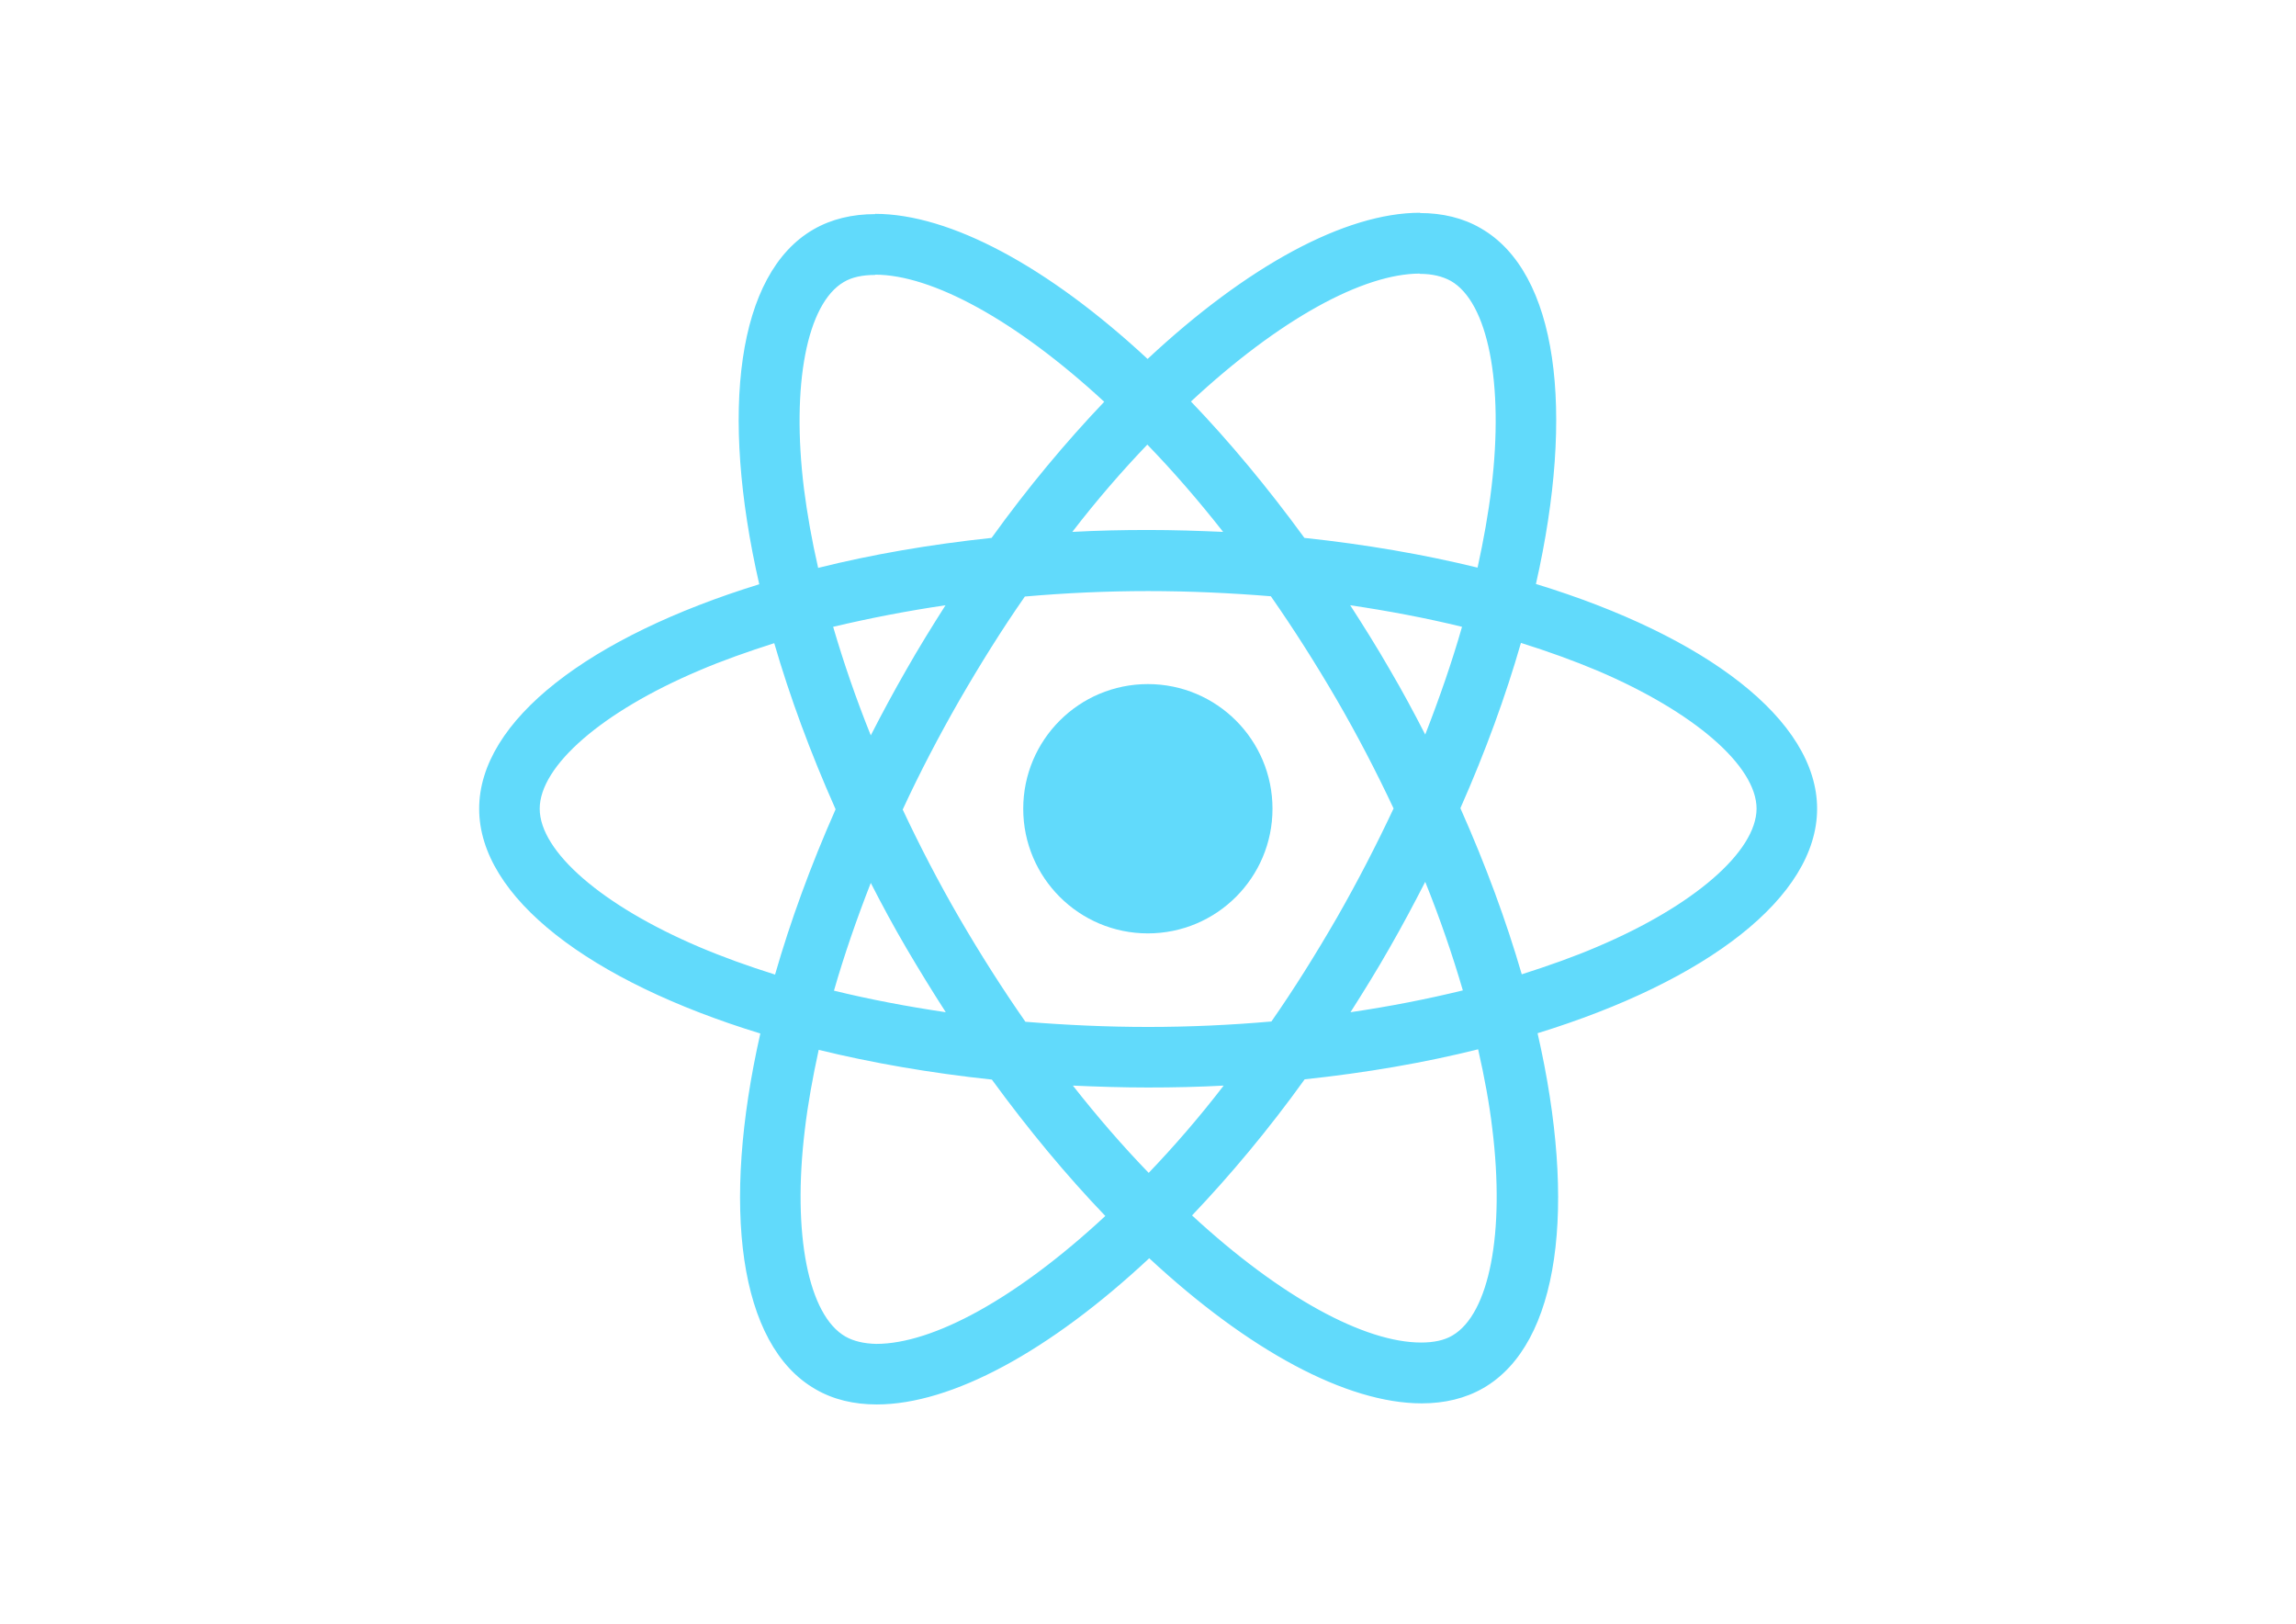
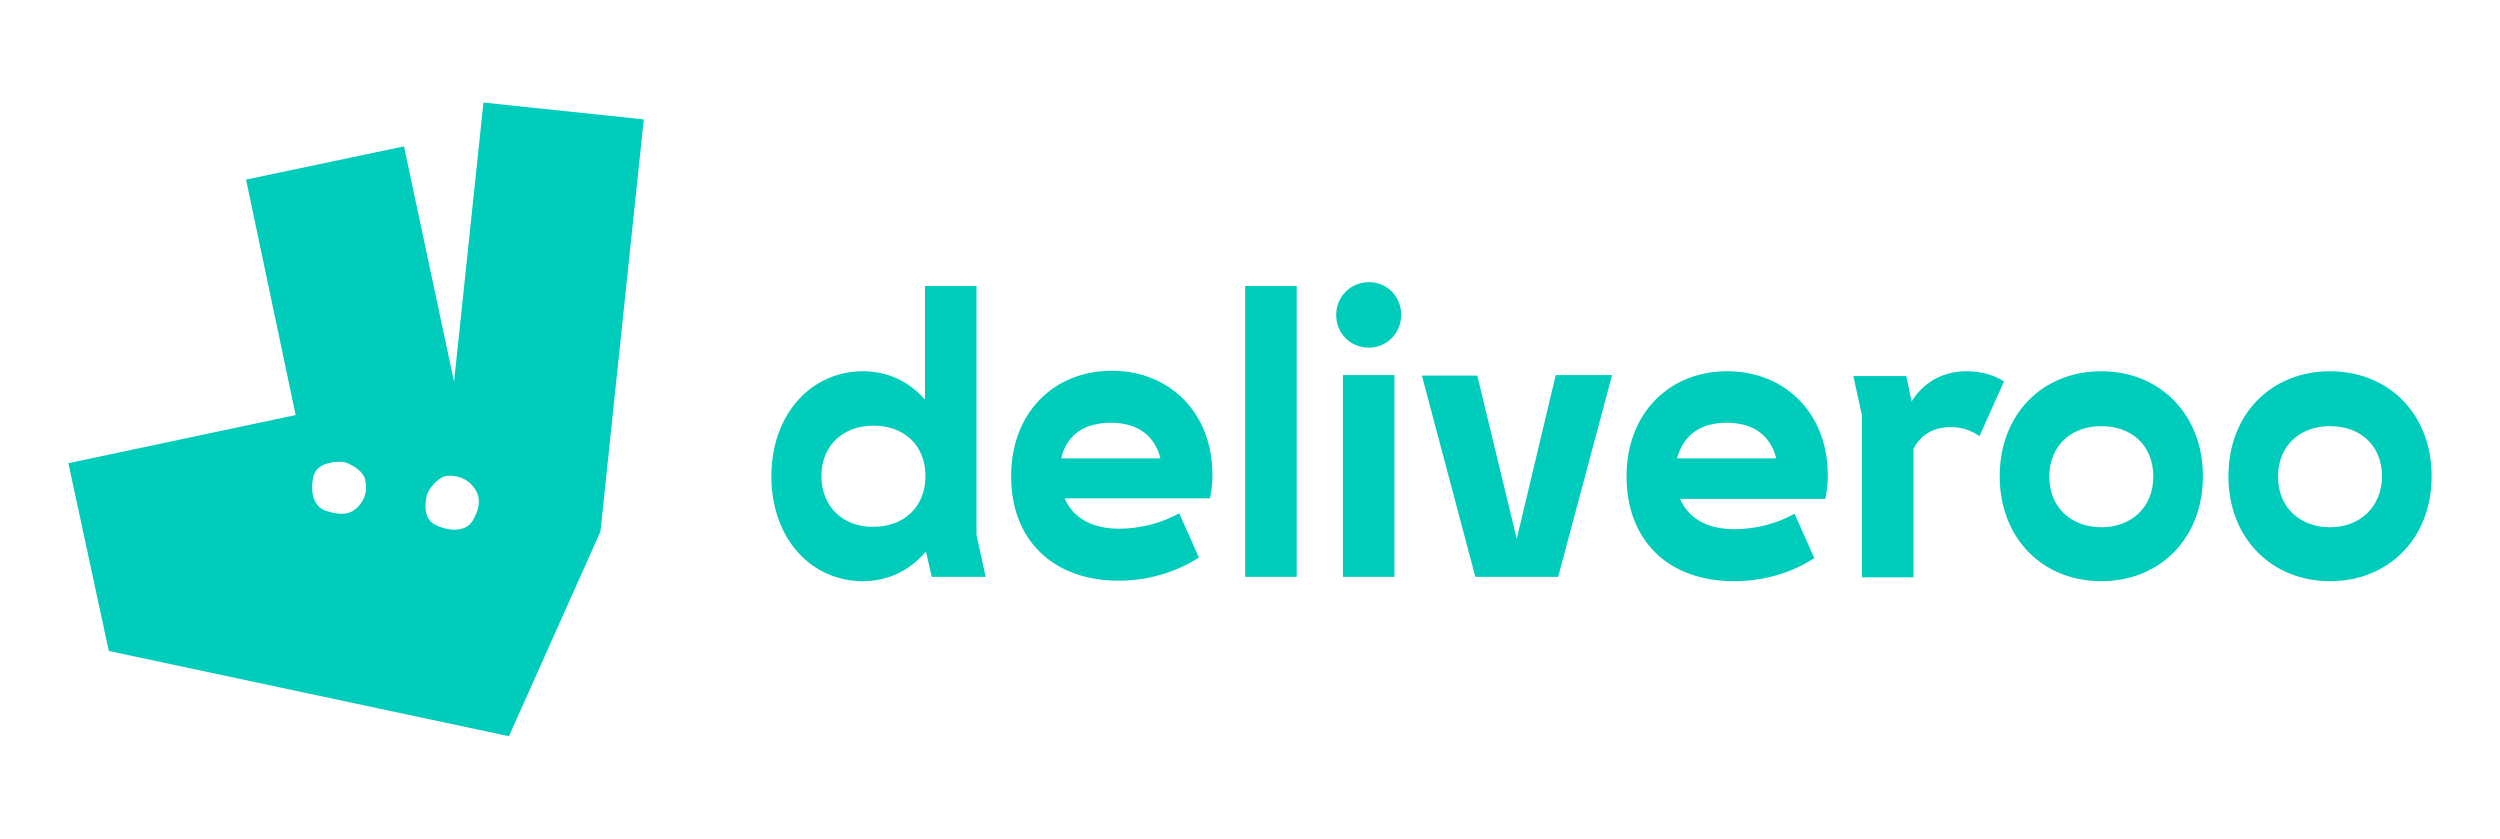
- <svg xmlns="http://www.w3.org/2000/svg" viewBox="0 0 841.9 595.3">
-   <g fill="#61DAFB">
-     <path d="M666.3 296.5c0-32.5-40.7-63.3-103.1-82.4 14.4-63.6 8-114.2-20.2-130.4-6.5-3.8-14.1-5.6-22.4-5.6v22.3c4.6 0 8.3.9 11.4 2.6 13.6 7.8 19.5 37.5 14.9 75.7-1.1 9.4-2.9 19.3-5.1 29.4-19.6-4.8-41-8.5-63.5-10.9-13.5-18.5-27.5-35.3-41.6-50 32.6-30.3 63.2-46.9 84-46.9V78c-27.5 0-63.5 19.6-99.9 53.6-36.4-33.8-72.4-53.2-99.9-53.2v22.3c20.7 0 51.4 16.5 84 46.6-14 14.7-28 31.4-41.3 49.9-22.6 2.4-44 6.1-63.6 11-2.3-10-4-19.7-5.2-29-4.7-38.2 1.1-67.9 14.6-75.8 3-1.8 6.9-2.6 11.5-2.6V78.5c-8.4 0-16 1.8-22.6 5.6-28.1 16.2-34.4 66.7-19.9 130.1-62.2 19.2-102.7 49.9-102.7 82.3 0 32.5 40.7 63.3 103.1 82.4-14.4 63.6-8 114.2 20.2 130.4 6.5 3.8 14.1 5.6 22.5 5.6 27.5 0 63.5-19.6 99.9-53.6 36.4 33.8 72.4 53.2 99.9 53.2 8.4 0 16-1.8 22.6-5.6 28.1-16.2 34.4-66.7 19.9-130.1 62-19.1 102.5-49.9 102.5-82.3zm-130.2-66.7c-3.7 12.9-8.3 26.2-13.5 39.5-4.1-8-8.4-16-13.1-24-4.6-8-9.5-15.8-14.4-23.4 14.2 2.1 27.9 4.7 41 7.9zm-45.8 106.5c-7.8 13.5-15.8 26.3-24.1 38.2-14.9 1.3-30 2-45.2 2-15.1 0-30.2-.7-45-1.9-8.3-11.9-16.4-24.6-24.2-38-7.6-13.1-14.5-26.4-20.8-39.8 6.2-13.4 13.2-26.8 20.7-39.9 7.8-13.5 15.8-26.3 24.1-38.2 14.9-1.3 30-2 45.2-2 15.1 0 30.2.7 45 1.9 8.3 11.9 16.4 24.6 24.2 38 7.6 13.1 14.5 26.4 20.8 39.8-6.3 13.4-13.2 26.8-20.7 39.9zm32.3-13c5.4 13.4 10 26.8 13.8 39.8-13.1 3.2-26.9 5.9-41.2 8 4.9-7.7 9.8-15.6 14.4-23.7 4.6-8 8.9-16.1 13-24.1zM421.2 430c-9.3-9.6-18.6-20.3-27.8-32 9 .4 18.2.7 27.5.7 9.4 0 18.7-.2 27.8-.7-9 11.7-18.3 22.4-27.5 32zm-74.4-58.9c-14.2-2.1-27.9-4.7-41-7.9 3.7-12.9 8.3-26.2 13.5-39.5 4.1 8 8.4 16 13.1 24 4.7 8 9.5 15.8 14.4 23.4zM420.7 163c9.3 9.6 18.6 20.3 27.8 32-9-.4-18.2-.7-27.5-.7-9.4 0-18.7.2-27.8.7 9-11.7 18.3-22.4 27.5-32zm-74 58.9c-4.9 7.7-9.8 15.6-14.4 23.7-4.6 8-8.9 16-13 24-5.4-13.4-10-26.8-13.8-39.8 13.1-3.1 26.9-5.8 41.2-7.9zm-90.5 125.2c-35.4-15.1-58.3-34.9-58.3-50.6 0-15.7 22.9-35.6 58.3-50.6 8.6-3.7 18-7 27.7-10.1 5.7 19.6 13.2 40 22.5 60.9-9.2 20.8-16.6 41.1-22.2 60.6-9.9-3.1-19.3-6.5-28-10.2zM310 490c-13.6-7.8-19.5-37.5-14.9-75.7 1.1-9.4 2.9-19.3 5.1-29.4 19.6 4.8 41 8.5 63.5 10.9 13.5 18.5 27.5 35.3 41.6 50-32.6 30.3-63.2 46.9-84 46.9-4.5-.1-8.3-1-11.3-2.7zm237.2-76.2c4.7 38.2-1.1 67.9-14.6 75.8-3 1.8-6.9 2.6-11.5 2.6-20.7 0-51.4-16.5-84-46.6 14-14.7 28-31.4 41.3-49.9 22.6-2.4 44-6.1 63.6-11 2.3 10.1 4.1 19.8 5.2 29.1zm38.5-66.7c-8.6 3.7-18 7-27.7 10.1-5.7-19.6-13.2-40-22.5-60.9 9.2-20.8 16.6-41.1 22.2-60.6 9.9 3.1 19.3 6.5 28.1 10.2 35.4 15.1 58.3 34.9 58.3 50.6-.1 15.7-23 35.6-58.4 50.6zM320.8 78.4z" />
-     <circle cx="420.9" cy="296.5" r="45.7" />
-     <path d="M520.5 78.1z" />
-   </g>
+ <svg xmlns="http://www.w3.org/2000/svg" version="1.1" id="Calque_1" x="0px" y="0px" width="519.2px" height="174.2px" viewBox="-37 211.1 519.2 174.2" style="enable-background:new -37 211.1 519.2 174.2;" xml:space="preserve">
+   <style type="text/css">
+ 	.st0{fill:#00CCBC;}
+ </style>
+   <g id="XMLID_88_">
+ </g>
+   <g id="XMLID_89_">
+ </g>
+   <g id="XMLID_90_">
+ </g>
+   <g id="XMLID_91_">
+ </g>
+   <g id="XMLID_92_">
+ </g>
+   <g id="XMLID_93_">
+ </g>
+   <g id="XMLID_94_">
+ </g>
+   <g id="XMLID_95_">
+ </g>
+   <g id="XMLID_96_">
+ </g>
+   <g id="XMLID_97_">
+ </g>
+   <g id="XMLID_98_">
+ </g>
+   <g id="XMLID_99_">
+ </g>
+   <g id="XMLID_100_">
+ </g>
+   <g id="XMLID_101_">
+ </g>
+   <g id="XMLID_102_">
+ </g>
+   <path class="st0" d="M156.5,330.9h11.2l-1.9-8.7v-51.7h-10.7v23.6c-3.2-3.7-7.7-5.9-12.9-5.9c-10.7,0-19,8.9-19,21.8  c0,13,8.3,21.8,19,21.8c5.3,0,9.9-2.3,13.1-6.2L156.5,330.9L156.5,330.9z M368.1,299.8c2.2,0,4.2,0.6,6,1.9l5.1-11.4  c-2.4-1.5-5.1-2.1-7.8-2.1c-4.8,0-8.9,2.2-11.4,6.3l-1.1-5.3h-11l1.8,8.2v33.6h10.7v-26.7C361.8,301.5,364.5,299.8,368.1,299.8  L368.1,299.8L368.1,299.8L368.1,299.8z M399.4,320.6c-6.2,0-10.8-4.1-10.8-10.5c0-6.5,4.6-10.5,10.8-10.5c6.3,0,10.8,4,10.8,10.5  C410.2,316.4,405.7,320.6,399.4,320.6L399.4,320.6z M133.6,310c0-6.5,4.6-10.5,10.8-10.5c6.3,0,10.8,4,10.8,10.5  c0,6.4-4.5,10.5-10.8,10.5C138.2,320.6,133.6,316.4,133.6,310z M446.9,320.6c-6.2,0-10.8-4.1-10.8-10.5c0-6.5,4.6-10.5,10.8-10.5  c6.3,0,10.8,4,10.8,10.5C457.6,316.4,453.1,320.6,446.9,320.6z M193.7,298.9c5.5,0,9.1,2.6,10.3,7.4h-20.6  C184.5,301.4,188.2,298.9,193.7,298.9L193.7,298.9z M321.6,298.9c5.5,0,9.1,2.6,10.3,7.4h-20.6C312.6,301.4,316.2,298.9,321.6,298.9  L321.6,298.9z M269.4,330.9h17.2l11.2-41.9h-11.7L278,323l-8.2-33.9h-11.5L269.4,330.9L269.4,330.9z M241.9,330.9h10.7V289h-10.7  V330.9z M195.3,331.7c6,0,11.8-1.7,16.7-4.8l-4.1-9.2c-3.8,2.1-8.2,3.2-12.5,3.2c-5.6,0-9.5-2.2-11.3-6.3h30.2  c0.3-1.6,0.5-3,0.5-4.9c0-13-9-21.6-20.9-21.6c-12.1,0-20.9,8.8-20.9,21.8C172.9,323.2,181.7,331.7,195.3,331.7L195.3,331.7z   M468,310c0-13-9-21.8-21.1-21.8c-12.2,0-21.1,8.9-21.1,21.8s9,21.8,21.1,21.8S468,323,468,310L468,310z M323.1,331.8  c6,0,11.8-1.6,16.7-4.8l-4.1-9.2c-3.8,2.1-8.2,3.2-12.5,3.2c-5.6,0-9.5-2.2-11.3-6.3h30.2c0.3-1.6,0.5-3,0.5-4.9  c0-13-9-21.6-20.9-21.6c-12.1,0-20.9,8.8-20.9,21.8C300.8,323.4,309.5,331.8,323.1,331.8L323.1,331.8L323.1,331.8z M399.4,331.8  c12.2,0,21.1-8.9,21.1-21.8s-9-21.8-21.1-21.8c-12.2,0-21.1,8.9-21.1,21.8S387.2,331.8,399.4,331.8L399.4,331.8z M221.6,330.9h10.7  v-60.4h-10.7V330.9L221.6,330.9z M247.3,283.3c3.7,0,6.7-3,6.7-6.8s-2.9-6.8-6.7-6.8c-3.8,0-6.8,3-6.8,6.8S243.4,283.3,247.3,283.3  L247.3,283.3z M63.4,232.4l-6.1,58l-10.4-48.9l-32.8,6.9l10.3,48.9l-47.2,10l8.4,39L68.7,364l19-42.5l9-85.6L63.4,232.4L63.4,232.4  L63.4,232.4z M37.1,316.6c-1.7,1.6-3.9,1.4-6.4,0.6c-2.4-0.8-3.4-3.6-2.6-7.2c0.7-2.6,3.8-3,5.5-3c0.6,0,1.2,0.1,1.8,0.4  c1.1,0.5,3,1.6,3.4,3.2C39.4,313,38.8,315,37.1,316.6L37.1,316.6L37.1,316.6L37.1,316.6z M61.2,319.2c-1.3,2.2-4.5,2.5-7.8,0.9  c-2.2-1.1-2.2-3.7-1.9-5.4c0.1-0.9,0.5-1.8,1.1-2.5c0.8-1,2.1-2.3,3.5-2.3c2.5-0.1,4.5,1,5.7,3C63,314.9,62.4,317.1,61.2,319.2  L61.2,319.2L61.2,319.2z" />
</svg>
